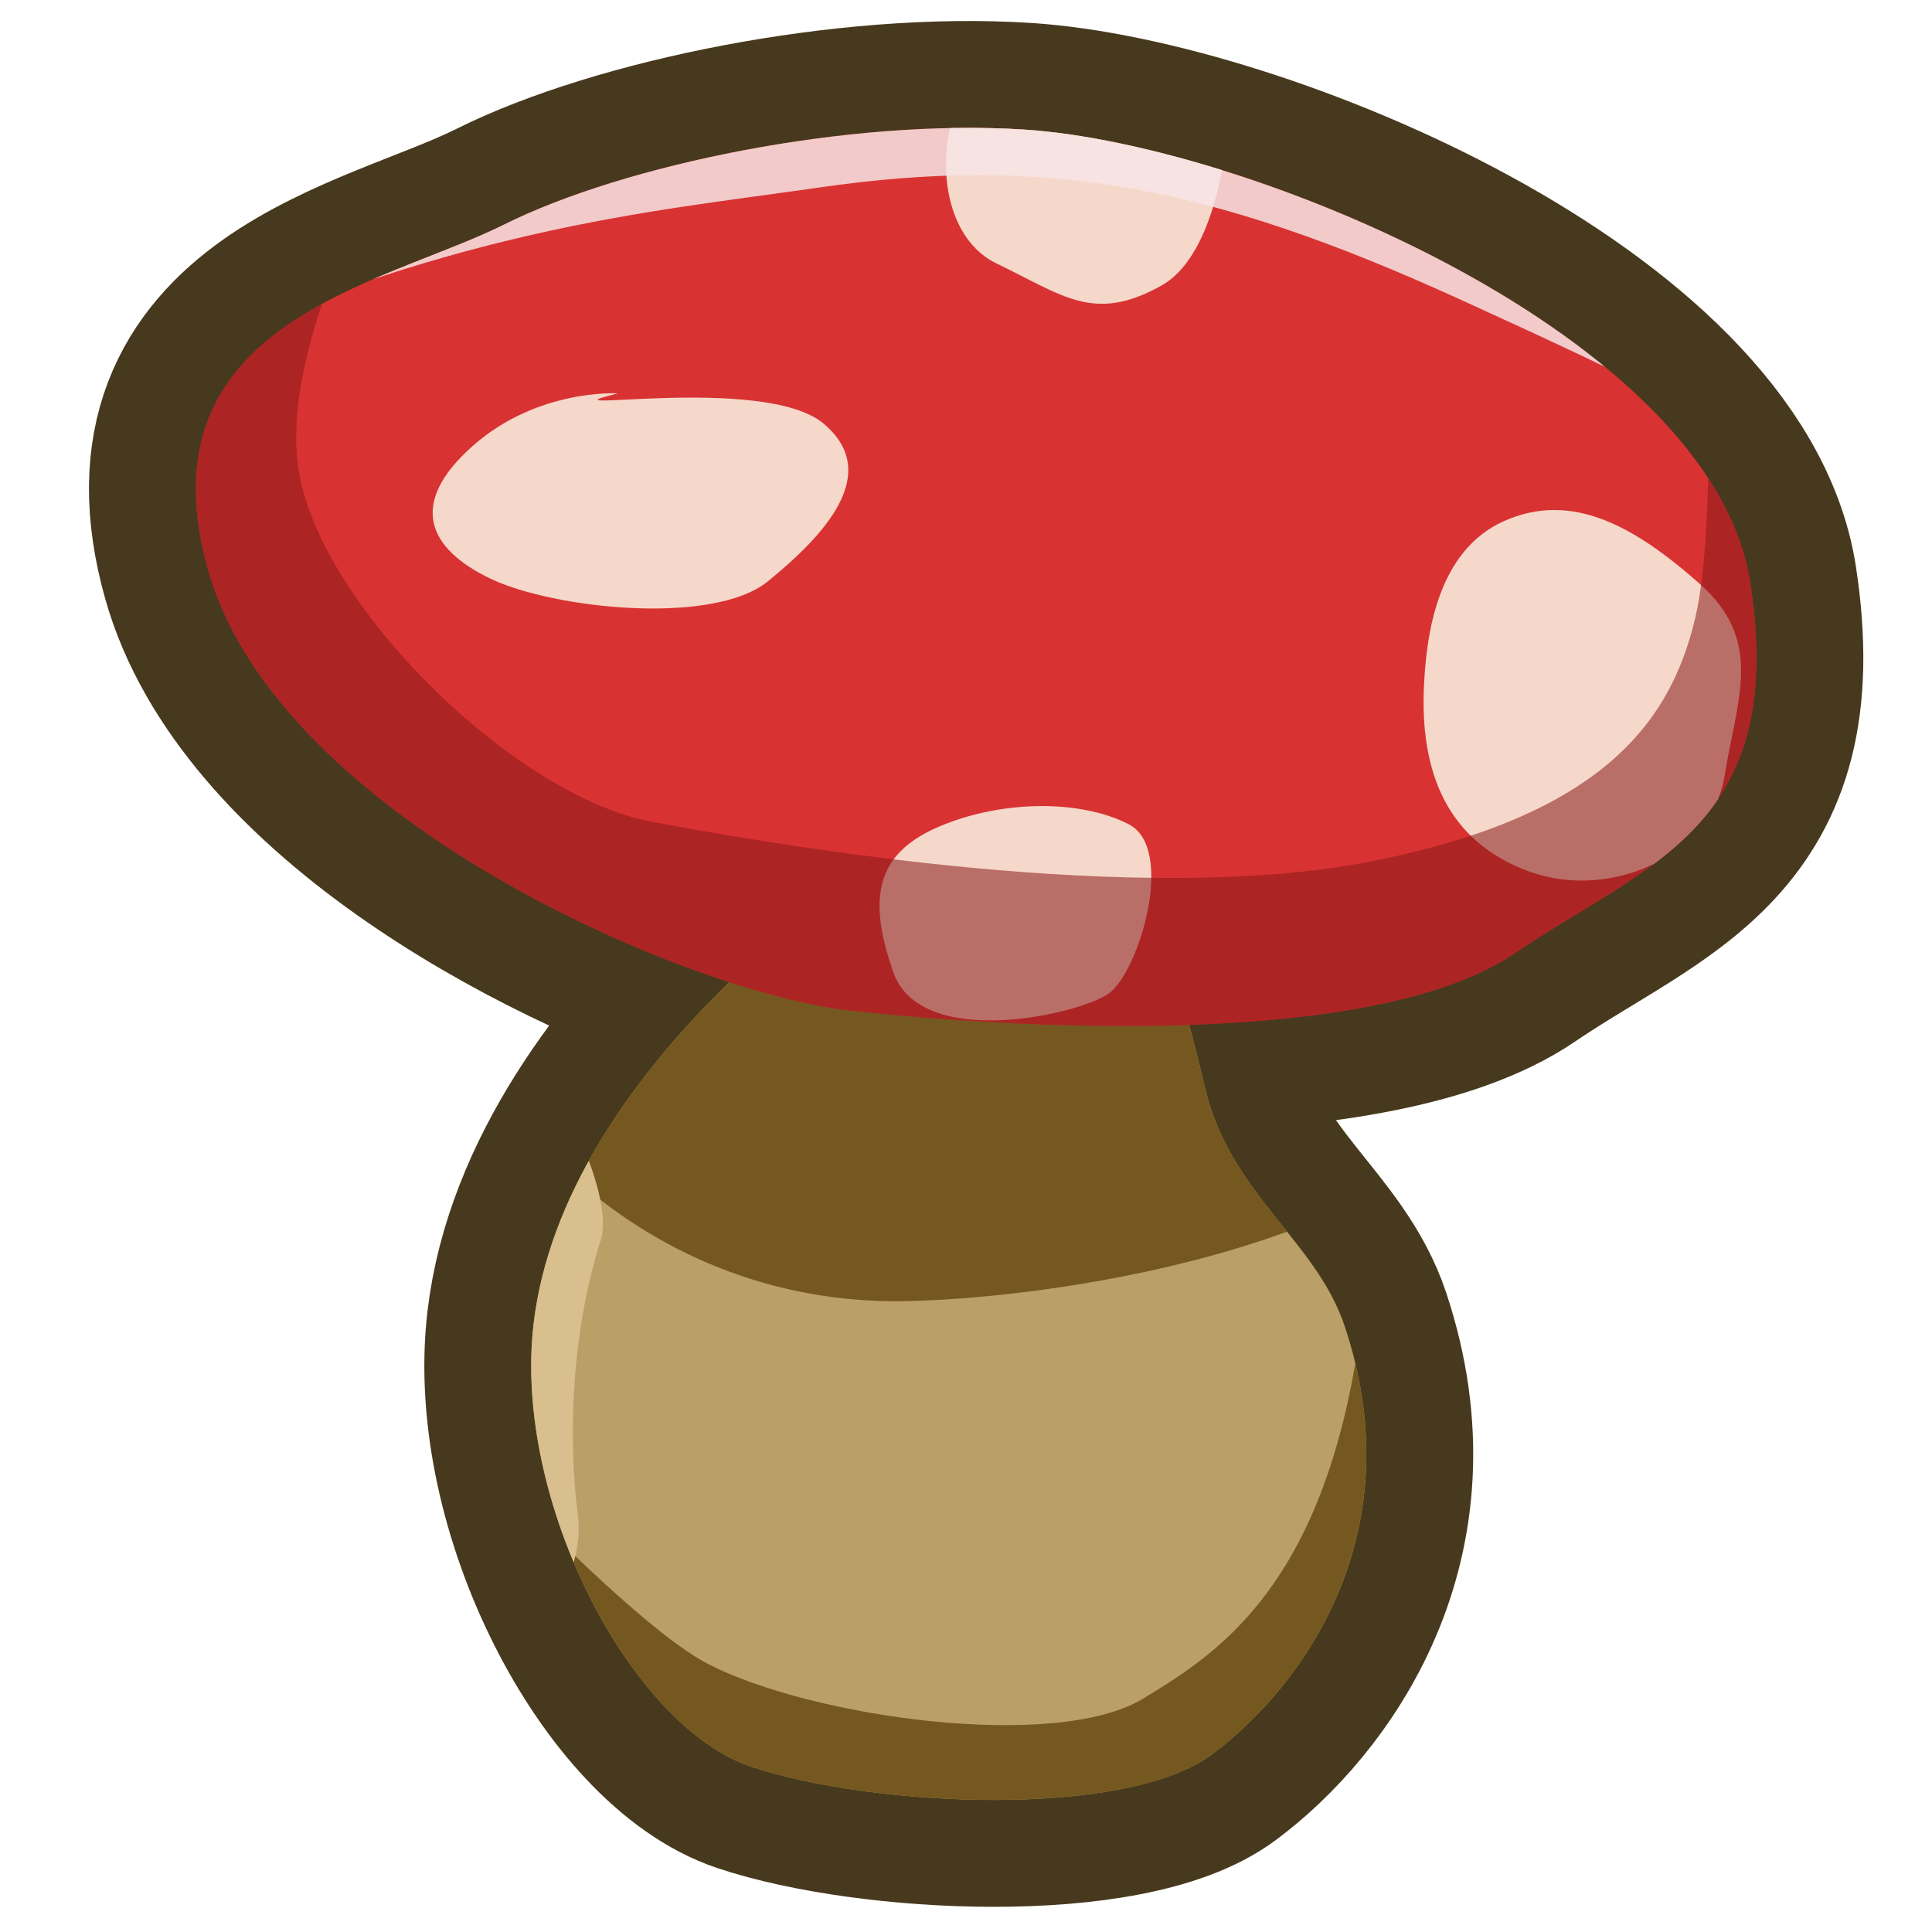
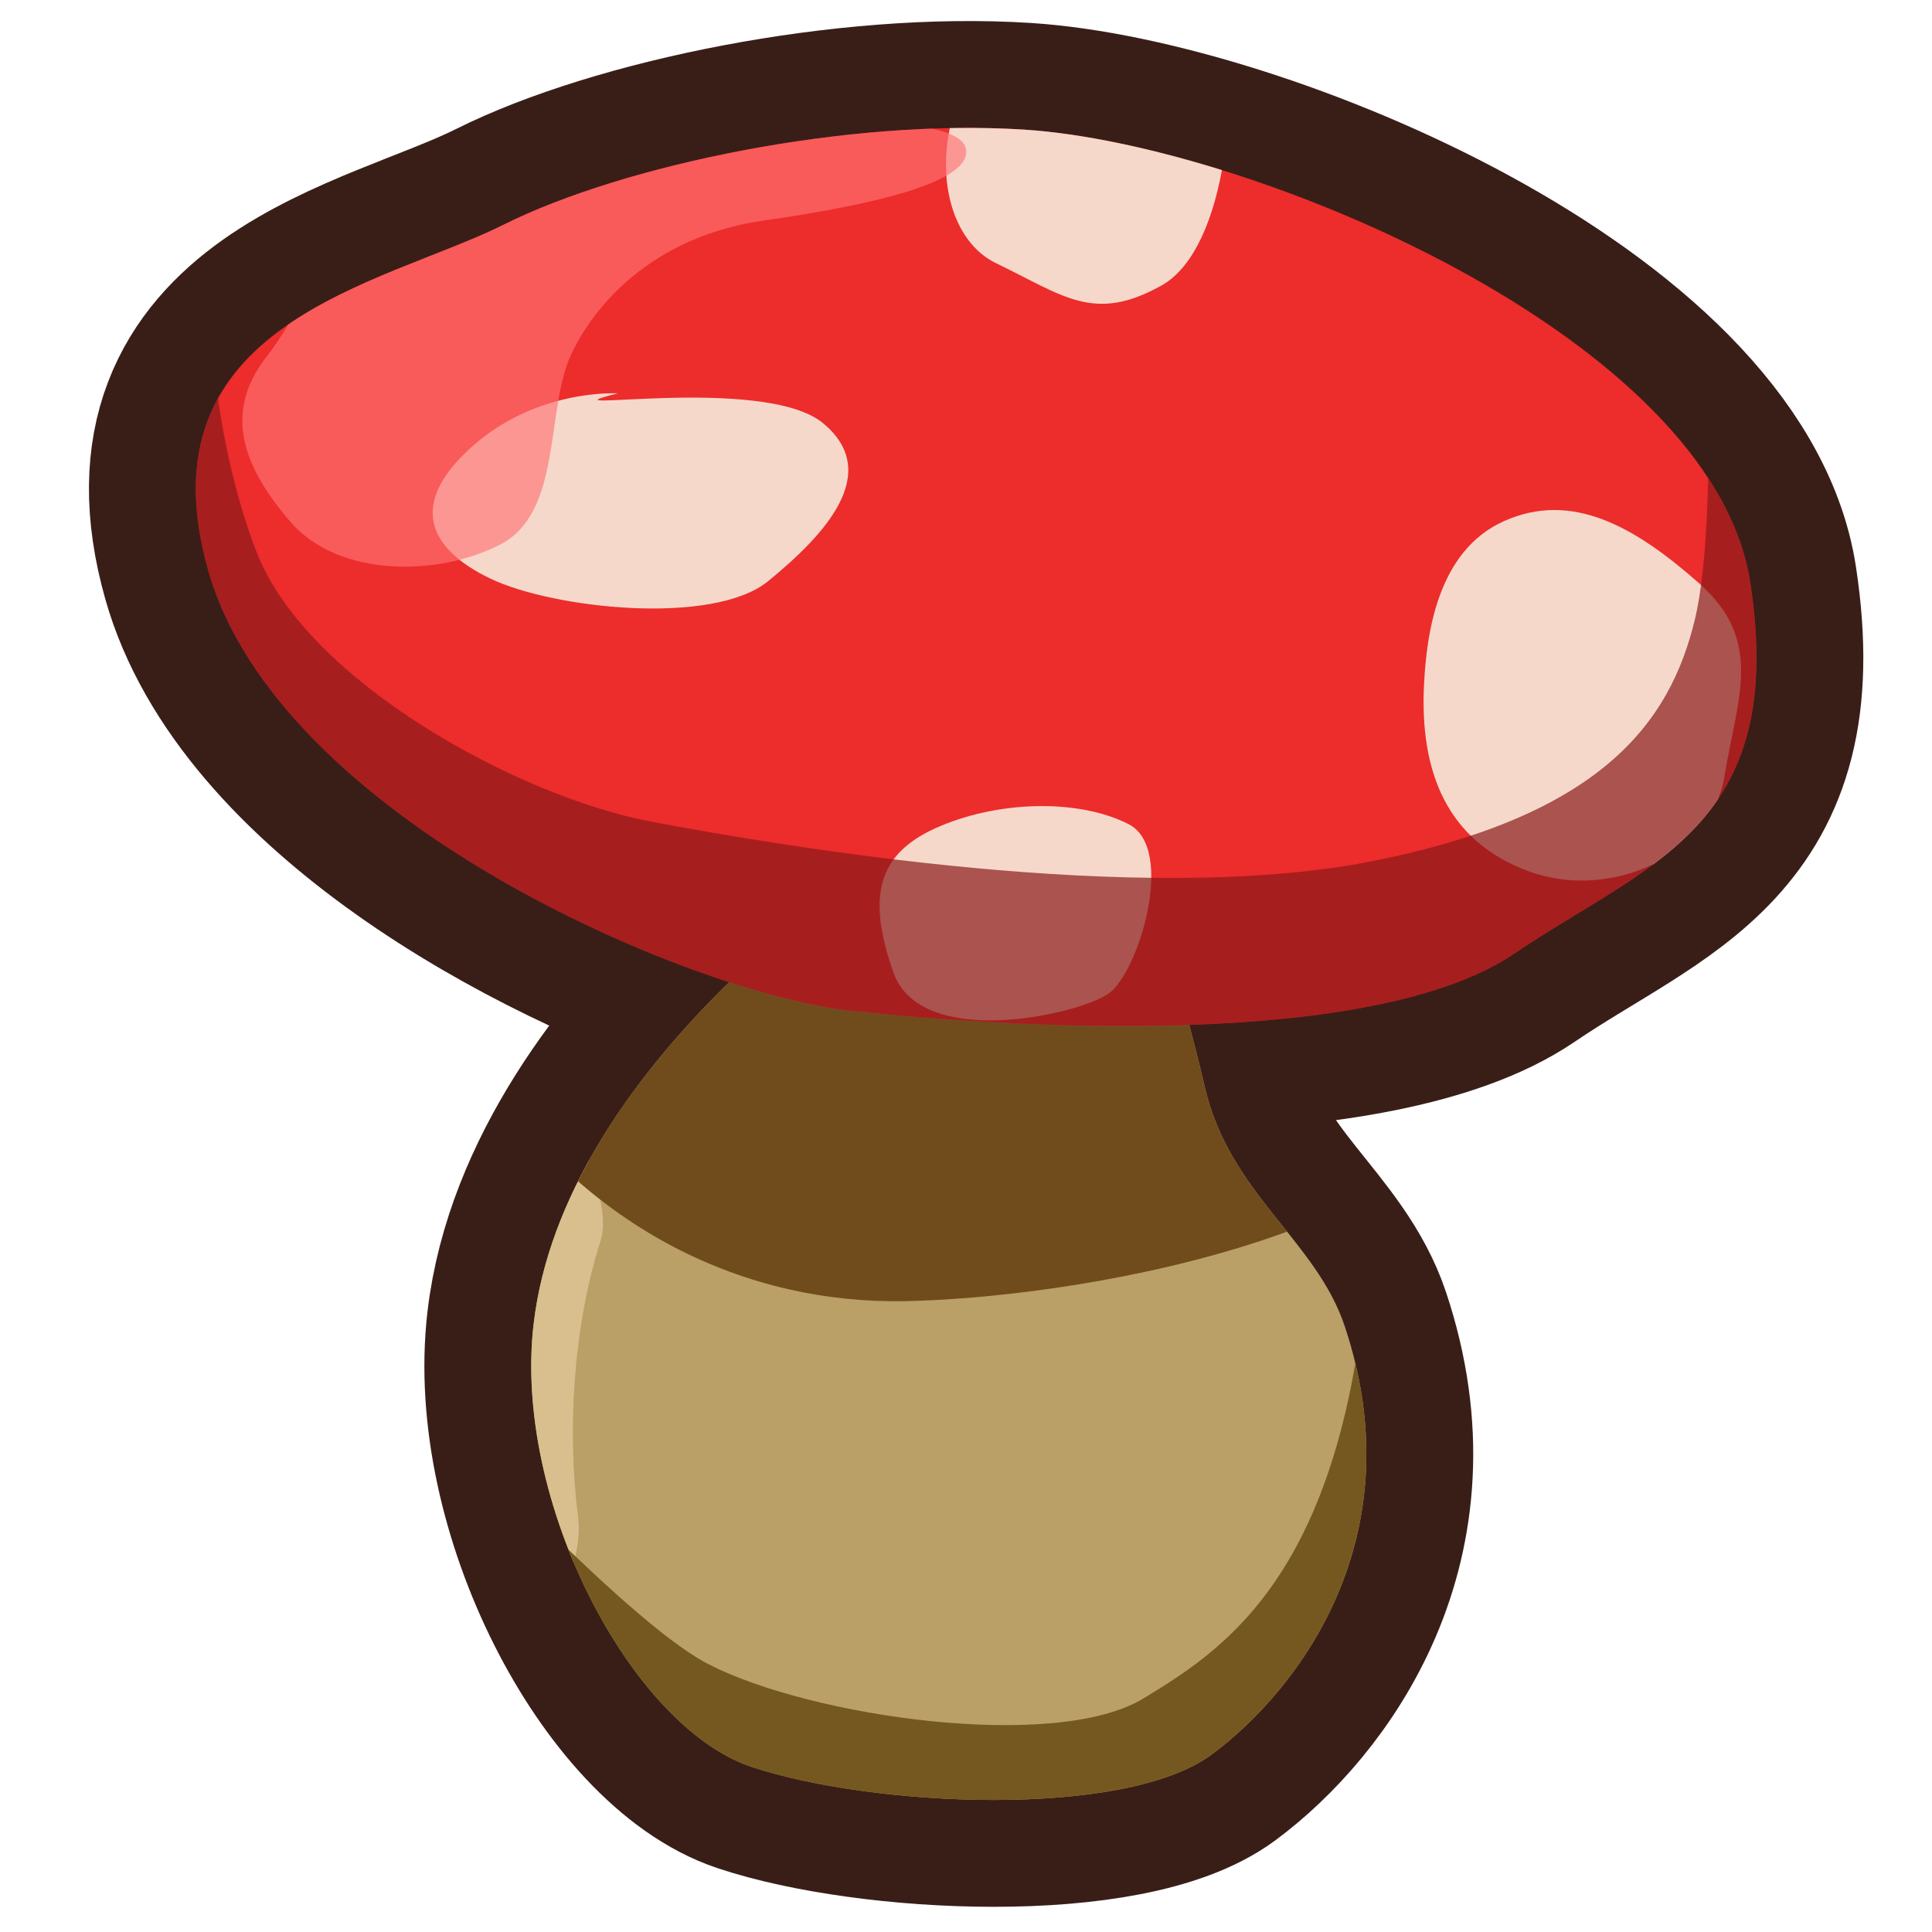
<svg xmlns="http://www.w3.org/2000/svg" width="100%" height="100%" viewBox="0 0 32 32" version="1.1" xml:space="preserve" style="fill-rule:evenodd;clip-rule:evenodd;stroke-linecap:round;stroke-linejoin:round;stroke-miterlimit:1.5;">
  <g id="Mushroom">
-     <g id="Silhouette" transform="matrix(0.914785,0,0,0.914785,2.03858,0.985657)">
-       <path d="M10.976,16.705C7.524,15.589 2.557,12.839 1.541,9.246C0.272,4.759 4.714,4.079 6.89,2.992C9.065,1.904 13.129,1.064 16.317,1.269C20.427,1.534 28.782,5.031 29.462,9.473C30.142,13.915 27.603,14.55 25.201,16.181C23.906,17.061 21.626,17.4 19.303,17.479C19.399,17.837 19.495,18.216 19.586,18.608C20.036,20.541 21.599,21.375 22.119,22.935C23.388,26.742 21.303,29.507 19.717,30.686C18.13,31.864 13.552,31.637 11.377,30.912C9.201,30.187 7.055,26.106 7.433,22.89C7.729,20.375 9.459,18.183 10.976,16.705Z" style="fill:none;stroke:rgb(71,57,29);stroke-width:3.87px;" />
+     <path id="Silhouette" d="M12.08,16.268C8.922,15.246 4.378,12.731 3.448,9.444C2.287,5.339 6.351,4.717 8.341,3.722C10.331,2.727 14.049,1.959 16.965,2.147C20.725,2.388 28.368,5.588 28.99,9.651C29.612,13.715 27.29,14.295 25.092,15.788C23.908,16.593 21.821,16.903 19.697,16.975C19.784,17.302 19.872,17.65 19.956,18.008C20.367,19.776 21.797,20.539 22.273,21.966C23.434,25.449 21.526,27.978 20.075,29.056C18.624,30.134 14.436,29.927 12.446,29.264C10.456,28.6 8.492,24.867 8.839,21.925C9.109,19.625 10.692,17.619 12.08,16.268Z" style="fill:none;stroke:rgb(57,30,24);stroke-width:3.54px;" />
+     <path id="Stem" d="M14.27,14.461L18.997,14.669C18.997,14.669 19.536,16.203 19.956,18.008C20.367,19.776 21.797,20.539 22.273,21.966C23.434,25.449 21.526,27.978 20.075,29.056C18.624,30.134 14.436,29.927 12.446,29.264C10.456,28.6 8.492,24.867 8.839,21.925C9.336,17.695 14.27,14.461 14.27,14.461" style="fill:rgb(186,159,103);" />
+     <clipPath id="_clip1">
+       <path d="M14.27,14.461L18.997,14.669C18.997,14.669 19.536,16.203 19.956,18.008C20.367,19.776 21.797,20.539 22.273,21.966C23.434,25.449 21.526,27.978 20.075,29.056C18.624,30.134 14.436,29.927 12.446,29.264C10.456,28.6 8.492,24.867 8.839,21.925C9.336,17.695 14.27,14.461 14.27,14.461" />
+     </clipPath>
+     <g clip-path="url(#_clip1)">
+       <path d="M6.556,29.608C6.556,29.608 9.811,26.967 9.574,25.119C9.394,23.718 9.488,21.99 9.949,20.545C10.218,19.7 8.98,17.537 8.712,17.268C8.082,16.638 3.007,18.131 3.007,18.131L6.556,29.608Z" style="fill:rgb(216,191,141);" />
+       <path d="M6.393,8.594C6.393,8.594 6.082,14.813 7.896,17.612C9.71,20.411 12.405,21.603 14.997,21.551C17.588,21.499 23.704,20.618 25.363,17.405C27.021,14.191 25.311,7.194 25.311,7.194L6.393,8.594Z" style="fill:rgb(112,76,29);" />
+       <path d="M5.46,21.499C5.46,21.499 10.021,26.682 11.732,27.563C13.442,28.444 17.485,29.014 18.936,28.133C20.387,27.252 22.616,25.853 22.719,19.426C22.823,12.999 30.908,32.746 30.908,32.746L2.972,34.457L5.46,21.499Z" style="fill:rgb(117,88,31);" />
    </g>
-     <g id="Stem" transform="matrix(0.914785,0,0,0.914785,2.03858,0.985657)">
-       <path d="M13.371,14.731L18.538,14.958C18.538,14.958 19.127,16.635 19.586,18.608C20.036,20.541 21.599,21.375 22.119,22.935C23.388,26.742 21.303,29.507 19.717,30.686C18.13,31.864 13.552,31.637 11.377,30.912C9.201,30.187 7.055,26.106 7.433,22.89C7.977,18.266 13.371,14.731 13.371,14.731" style="fill:rgb(186,159,103);" />
-       <clipPath id="_clip1">
-         <path d="M13.371,14.731L18.538,14.958C18.538,14.958 19.127,16.635 19.586,18.608C20.036,20.541 21.599,21.375 22.119,22.935C23.388,26.742 21.303,29.507 19.717,30.686C18.13,31.864 13.552,31.637 11.377,30.912C9.201,30.187 7.055,26.106 7.433,22.89C7.977,18.266 13.371,14.731 13.371,14.731" />
-       </clipPath>
-       <g clip-path="url(#_clip1)">
-         <path d="M4.76,8.317C4.76,8.317 4.42,15.116 6.403,18.175C8.386,21.235 11.333,22.538 14.165,22.481C16.998,22.425 23.684,21.461 25.497,17.949C27.31,14.436 25.44,6.787 25.44,6.787L4.76,8.317Z" style="fill:rgb(117,88,31);" />
-         <path d="M3.74,22.425C3.74,22.425 8.726,28.09 10.596,29.053C12.466,30.017 16.885,30.64 18.471,29.677C20.058,28.713 22.494,27.184 22.607,20.158C22.721,13.133 31.559,34.719 31.559,34.719L1.021,36.589L3.74,22.425Z" style="fill:rgb(117,88,31);" />
-         <path d="M4.938,31.288C4.938,31.288 8.497,28.402 8.237,26.382C8.04,24.85 8.143,22.961 8.647,21.381C8.942,20.457 7.588,18.093 7.295,17.799C6.606,17.11 1.058,18.742 1.058,18.742L4.938,31.288Z" style="fill:rgb(216,191,141);" />
+     <path id="Cap" d="M16.965,2.147C14.049,1.959 10.331,2.727 8.341,3.722C6.351,4.717 2.287,5.339 3.448,9.444C4.609,13.549 11.409,16.451 14.104,16.742C16.8,17.032 22.734,17.39 25.092,15.788C27.29,14.295 29.612,13.715 28.99,9.651C28.368,5.588 20.725,2.388 16.965,2.147Z" style="fill:rgb(237,44,44);" />
+     <clipPath id="_clip2">
+       <path d="M16.965,2.147C14.049,1.959 10.331,2.727 8.341,3.722C6.351,4.717 2.287,5.339 3.448,9.444C4.609,13.549 11.409,16.451 14.104,16.742C16.8,17.032 22.734,17.39 25.092,15.788C27.29,14.295 29.612,13.715 28.99,9.651C28.368,5.588 20.725,2.388 16.965,2.147Z" />
+     </clipPath>
+     <g clip-path="url(#_clip2)">
+       <g id="Spots">
+         <path d="M10.236,6.515C10.236,6.515 8.909,6.432 7.831,7.386C6.753,8.339 7.085,9.086 8.121,9.583C9.158,10.081 11.811,10.371 12.724,9.625C13.636,8.878 14.631,7.842 13.636,7.012C12.641,6.183 8.743,6.888 10.236,6.515Z" style="fill:rgb(246,216,202);" />
+         <path d="M23.587,11.325C23.511,12.774 23.96,13.937 25.328,14.434C26.697,14.932 28.355,14.144 28.563,12.859C28.77,11.573 29.226,10.62 28.148,9.666C27.07,8.712 26.033,8.132 24.914,8.63C23.794,9.127 23.628,10.537 23.587,11.325Z" style="fill:rgb(246,216,202);" />
+         <path d="M14.797,16.106C14.341,14.811 14.548,14.11 15.585,13.678C16.621,13.247 17.906,13.247 18.694,13.651C19.482,14.056 18.86,16.106 18.363,16.456C17.865,16.807 15.253,17.4 14.797,16.106Z" style="fill:rgb(246,216,202);" />
+         <path d="M16.994,0.13C15.254,1.522 15.377,3.82 16.497,4.359C17.616,4.898 18.114,5.354 19.233,4.732C20.353,4.11 20.519,1.373 20.228,0.42C19.938,-0.534 17.202,-0.036 16.994,0.13Z" style="fill:rgb(246,216,202);" />
      </g>
-     </g>
-     <g id="Cap" transform="matrix(0.914785,0,0,0.914785,2.03858,0.985657)">
-       <path d="M16.317,1.269C13.129,1.064 9.065,1.904 6.89,2.992C4.714,4.079 0.272,4.759 1.541,9.246C2.81,13.734 10.244,16.907 13.19,17.224C16.136,17.541 22.623,17.933 25.201,16.181C27.603,14.55 30.142,13.915 29.462,9.473C28.782,5.031 20.427,1.534 16.317,1.269Z" style="fill:rgb(217,50,50);" />
-       <clipPath id="_clip2">
-         <path d="M16.317,1.269C13.129,1.064 9.065,1.904 6.89,2.992C4.714,4.079 0.272,4.759 1.541,9.246C2.81,13.734 10.244,16.907 13.19,17.224C16.136,17.541 22.623,17.933 25.201,16.181C27.603,14.55 30.142,13.915 29.462,9.473C28.782,5.031 20.427,1.534 16.317,1.269Z" />
-       </clipPath>
-       <g clip-path="url(#_clip2)">
-         <g id="Spots">
-           <g transform="matrix(1,0,0,1,-1.99433,-0.997165)">
-             <path d="M10.955,7.042C10.955,7.042 9.505,6.951 8.326,7.993C7.148,9.036 7.51,9.852 8.644,10.396C9.777,10.94 12.678,11.257 13.675,10.441C14.672,9.625 15.76,8.492 14.672,7.585C13.584,6.679 9.323,7.449 10.955,7.042Z" style="fill:rgb(246,216,202);" />
-           </g>
-           <path d="M23.556,11.302C23.472,12.887 23.964,14.158 25.459,14.702C26.955,15.245 28.768,14.384 28.995,12.979C29.221,11.574 29.72,10.532 28.542,9.489C27.363,8.447 26.23,7.812 25.006,8.356C23.782,8.9 23.601,10.441 23.556,11.302Z" style="fill:rgb(246,216,202);" />
-           <g transform="matrix(1,0,0,0.650519,0,4.72403)">
-             <path d="M13.947,18.146C13.448,15.971 13.675,14.792 14.808,14.067C15.941,13.342 17.346,13.342 18.207,14.022C19.068,14.702 18.389,18.146 17.845,18.736C17.301,19.325 14.445,20.322 13.947,18.146Z" style="fill:rgb(246,216,202);" />
-           </g>
-           <g transform="matrix(1,0,0,1,2.85552,0.498582)">
-             <path d="M13.493,-1.434C11.591,0.088 11.726,2.6 12.949,3.189C14.173,3.778 14.717,4.277 15.941,3.597C17.165,2.917 17.346,-0.075 17.029,-1.117C16.711,-2.16 13.72,-1.616 13.493,-1.434Z" style="fill:rgb(246,216,202);" />
-           </g>
-         </g>
-         <path d="M5.074,1.244C5.074,1.244 2.671,5.187 3.215,7.634C3.759,10.082 7.159,13.346 9.561,13.799C11.963,14.252 18.399,15.34 22.569,14.524C26.739,13.708 28.008,12.031 28.462,10.127C28.915,8.224 28.598,3.464 28.688,2.649C28.779,1.833 32.994,17.334 34.263,22.683C35.532,28.031 -4.989,25.357 -4.989,25.357L-2.315,-1.567L5.074,1.244Z" style="fill:rgb(136,24,24);fill-opacity:0.55;" />
-         <path d="M0.385,5.675C5.804,3.051 9.573,2.757 12.564,2.323C16.654,1.729 19.611,2.251 24.188,4.335C27.309,5.756 29.722,6.905 31.651,8.322C33.579,9.738 19.984,-5.351 19.984,-5.351L0.72,-3.255C0.72,-3.255 -1.579,6.626 0.385,5.675Z" style="fill:rgb(247,229,229);fill-opacity:0.85;" />
-       </g>
+       <path d="M4.293,2.919C3.009,3.69 3.524,7.311 4.257,9.163C5.1,11.296 8.587,13.194 10.785,13.609C12.982,14.023 18.87,15.018 22.685,14.272C26.499,13.526 27.66,11.991 28.075,10.25C28.49,8.509 28.199,4.155 28.282,3.409C28.365,2.662 32.221,16.843 33.382,21.735C34.543,26.628 -2.525,24.182 -2.525,24.182L-0.079,-0.448L4.293,2.919Z" style="fill:rgb(136,24,24);fill-opacity:0.69;" />
+       <path d="M16.004,2.495C16.046,2.997 14.612,3.373 12.649,3.653C10.919,3.9 9.903,4.939 9.466,5.859C9.028,6.779 9.322,8.487 8.284,9.02C7.247,9.554 5.605,9.565 4.81,8.643C4.015,7.721 3.691,6.827 4.422,5.898C5.152,4.968 5.454,3.51 7.893,2.793C10.332,2.075 11.446,2.013 12.791,2.005C14.341,1.996 15.963,1.996 16.004,2.495Z" style="fill:rgb(255,116,116);fill-opacity:0.65;" />
    </g>
  </g>
</svg>
